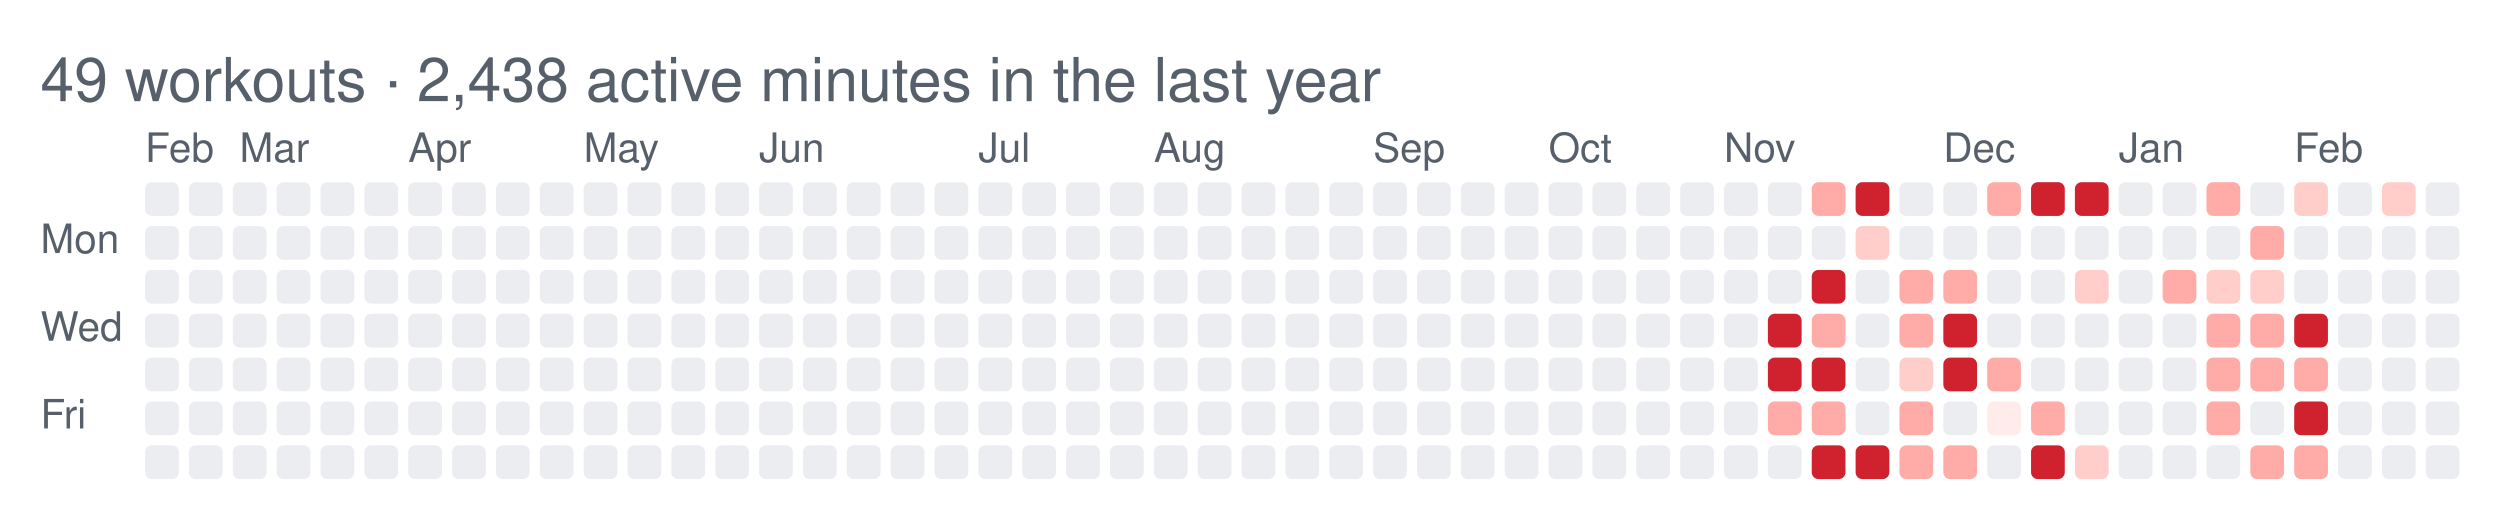
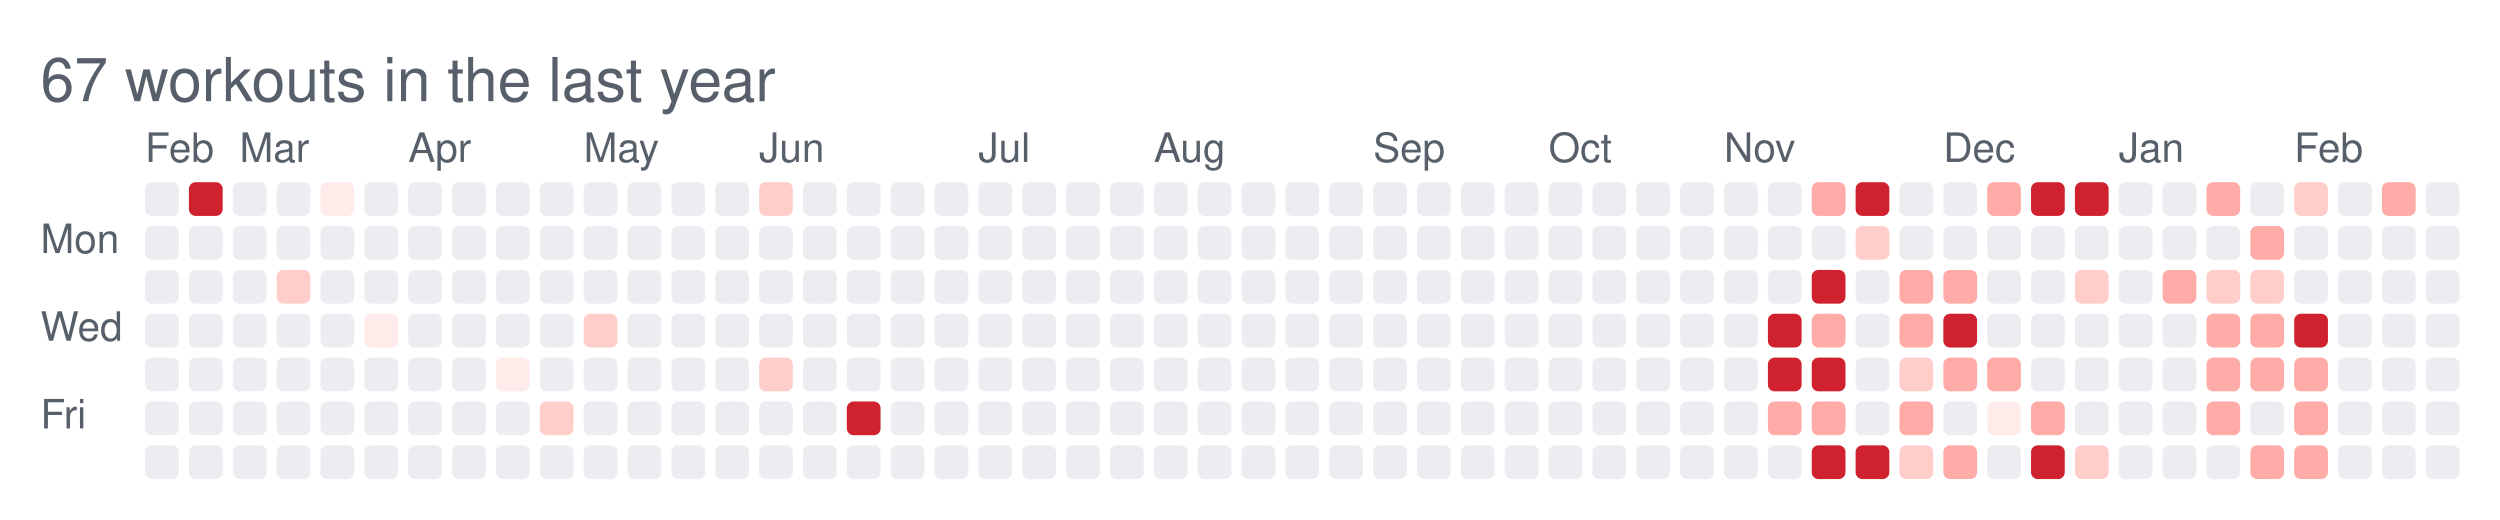
<svg xmlns="http://www.w3.org/2000/svg" width="741" height="154" viewBox="0 0 741 154" role="img" aria-labelledby="fithub-title">
  <g transform="translate(12,14)">
    <g>
-       <text class="summary" x="0" y="16" fill="#57606a" font-size="18" font-family="-apple-system,BlinkMacSystemFont,Segoe UI,Helvetica,Arial,sans-serif">49 workouts · 2,438 active minutes in the last year</text>
+       <text class="summary" x="0" y="16" fill="#57606a" font-size="18" font-family="-apple-system,BlinkMacSystemFont,Segoe UI,Helvetica,Arial,sans-serif">67 workouts in the last year</text>
    </g>
    <g>
      <text class="month" x="31" y="34" fill="#57606a" font-size="12" font-family="-apple-system,BlinkMacSystemFont,Segoe UI,Helvetica,Arial,sans-serif">Feb</text>
      <text class="month" x="59" y="34" fill="#57606a" font-size="12" font-family="-apple-system,BlinkMacSystemFont,Segoe UI,Helvetica,Arial,sans-serif">Mar</text>
      <text class="month" x="109" y="34" fill="#57606a" font-size="12" font-family="-apple-system,BlinkMacSystemFont,Segoe UI,Helvetica,Arial,sans-serif">Apr</text>
      <text class="month" x="161" y="34" fill="#57606a" font-size="12" font-family="-apple-system,BlinkMacSystemFont,Segoe UI,Helvetica,Arial,sans-serif">May</text>
      <text class="month" x="213" y="34" fill="#57606a" font-size="12" font-family="-apple-system,BlinkMacSystemFont,Segoe UI,Helvetica,Arial,sans-serif">Jun</text>
      <text class="month" x="278" y="34" fill="#57606a" font-size="12" font-family="-apple-system,BlinkMacSystemFont,Segoe UI,Helvetica,Arial,sans-serif">Jul</text>
      <text class="month" x="330" y="34" fill="#57606a" font-size="12" font-family="-apple-system,BlinkMacSystemFont,Segoe UI,Helvetica,Arial,sans-serif">Aug</text>
      <text class="month" x="395" y="34" fill="#57606a" font-size="12" font-family="-apple-system,BlinkMacSystemFont,Segoe UI,Helvetica,Arial,sans-serif">Sep</text>
      <text class="month" x="447" y="34" fill="#57606a" font-size="12" font-family="-apple-system,BlinkMacSystemFont,Segoe UI,Helvetica,Arial,sans-serif">Oct</text>
      <text class="month" x="499" y="34" fill="#57606a" font-size="12" font-family="-apple-system,BlinkMacSystemFont,Segoe UI,Helvetica,Arial,sans-serif">Nov</text>
      <text class="month" x="564" y="34" fill="#57606a" font-size="12" font-family="-apple-system,BlinkMacSystemFont,Segoe UI,Helvetica,Arial,sans-serif">Dec</text>
      <text class="month" x="616" y="34" fill="#57606a" font-size="12" font-family="-apple-system,BlinkMacSystemFont,Segoe UI,Helvetica,Arial,sans-serif">Jan</text>
      <text class="month" x="668" y="34" fill="#57606a" font-size="12" font-family="-apple-system,BlinkMacSystemFont,Segoe UI,Helvetica,Arial,sans-serif">Feb</text>
    </g>
    <g>
      <text class="wday" x="0" y="61" fill="#57606a" font-size="12" font-family="-apple-system,BlinkMacSystemFont,Segoe UI,Helvetica,Arial,sans-serif">Mon</text>
      <text class="wday" x="0" y="87" fill="#57606a" font-size="12" font-family="-apple-system,BlinkMacSystemFont,Segoe UI,Helvetica,Arial,sans-serif">Wed</text>
      <text class="wday" x="0" y="113" fill="#57606a" font-size="12" font-family="-apple-system,BlinkMacSystemFont,Segoe UI,Helvetica,Arial,sans-serif">Fri</text>
    </g>
    <g>
      <rect class="day" width="10" height="10" x="31" y="40" rx="2" ry="2" data-date="2025-02-23" data-level="0" fill="#ebedf0" />
      <rect class="day" width="10" height="10" x="31" y="53" rx="2" ry="2" data-date="2025-02-24" data-level="0" fill="#ebedf0" />
      <rect class="day" width="10" height="10" x="31" y="66" rx="2" ry="2" data-date="2025-02-25" data-level="0" fill="#ebedf0" />
      <rect class="day" width="10" height="10" x="31" y="79" rx="2" ry="2" data-date="2025-02-26" data-level="0" fill="#ebedf0" />
      <rect class="day" width="10" height="10" x="31" y="92" rx="2" ry="2" data-date="2025-02-27" data-level="0" fill="#ebedf0" />
      <rect class="day" width="10" height="10" x="31" y="105" rx="2" ry="2" data-date="2025-02-28" data-level="0" fill="#ebedf0" />
      <rect class="day" width="10" height="10" x="31" y="118" rx="2" ry="2" data-date="2025-03-01" data-level="0" fill="#ebedf0" />
-       <rect class="day" width="10" height="10" x="44" y="40" rx="2" ry="2" data-date="2025-03-02" data-level="0" fill="#ebedf0" />
+       <rect class="day" width="10" height="10" x="44" y="40" rx="2" ry="2" data-date="2025-03-02" data-level="4" fill="#cf222e" />
      <rect class="day" width="10" height="10" x="44" y="53" rx="2" ry="2" data-date="2025-03-03" data-level="0" fill="#ebedf0" />
      <rect class="day" width="10" height="10" x="44" y="66" rx="2" ry="2" data-date="2025-03-04" data-level="0" fill="#ebedf0" />
      <rect class="day" width="10" height="10" x="44" y="79" rx="2" ry="2" data-date="2025-03-05" data-level="0" fill="#ebedf0" />
      <rect class="day" width="10" height="10" x="44" y="92" rx="2" ry="2" data-date="2025-03-06" data-level="0" fill="#ebedf0" />
      <rect class="day" width="10" height="10" x="44" y="105" rx="2" ry="2" data-date="2025-03-07" data-level="0" fill="#ebedf0" />
      <rect class="day" width="10" height="10" x="44" y="118" rx="2" ry="2" data-date="2025-03-08" data-level="0" fill="#ebedf0" />
      <rect class="day" width="10" height="10" x="57" y="40" rx="2" ry="2" data-date="2025-03-09" data-level="0" fill="#ebedf0" />
      <rect class="day" width="10" height="10" x="57" y="53" rx="2" ry="2" data-date="2025-03-10" data-level="0" fill="#ebedf0" />
      <rect class="day" width="10" height="10" x="57" y="66" rx="2" ry="2" data-date="2025-03-11" data-level="0" fill="#ebedf0" />
      <rect class="day" width="10" height="10" x="57" y="79" rx="2" ry="2" data-date="2025-03-12" data-level="0" fill="#ebedf0" />
      <rect class="day" width="10" height="10" x="57" y="92" rx="2" ry="2" data-date="2025-03-13" data-level="0" fill="#ebedf0" />
      <rect class="day" width="10" height="10" x="57" y="105" rx="2" ry="2" data-date="2025-03-14" data-level="0" fill="#ebedf0" />
      <rect class="day" width="10" height="10" x="57" y="118" rx="2" ry="2" data-date="2025-03-15" data-level="0" fill="#ebedf0" />
      <rect class="day" width="10" height="10" x="70" y="40" rx="2" ry="2" data-date="2025-03-16" data-level="0" fill="#ebedf0" />
      <rect class="day" width="10" height="10" x="70" y="53" rx="2" ry="2" data-date="2025-03-17" data-level="0" fill="#ebedf0" />
-       <rect class="day" width="10" height="10" x="70" y="66" rx="2" ry="2" data-date="2025-03-18" data-level="0" fill="#ebedf0" />
+       <rect class="day" width="10" height="10" x="70" y="66" rx="2" ry="2" data-date="2025-03-18" data-level="2" fill="#ffcecb" />
      <rect class="day" width="10" height="10" x="70" y="79" rx="2" ry="2" data-date="2025-03-19" data-level="0" fill="#ebedf0" />
      <rect class="day" width="10" height="10" x="70" y="92" rx="2" ry="2" data-date="2025-03-20" data-level="0" fill="#ebedf0" />
      <rect class="day" width="10" height="10" x="70" y="105" rx="2" ry="2" data-date="2025-03-21" data-level="0" fill="#ebedf0" />
      <rect class="day" width="10" height="10" x="70" y="118" rx="2" ry="2" data-date="2025-03-22" data-level="0" fill="#ebedf0" />
-       <rect class="day" width="10" height="10" x="83" y="40" rx="2" ry="2" data-date="2025-03-23" data-level="0" fill="#ebedf0" />
+       <rect class="day" width="10" height="10" x="83" y="40" rx="2" ry="2" data-date="2025-03-23" data-level="1" fill="#ffebe9" />
      <rect class="day" width="10" height="10" x="83" y="53" rx="2" ry="2" data-date="2025-03-24" data-level="0" fill="#ebedf0" />
      <rect class="day" width="10" height="10" x="83" y="66" rx="2" ry="2" data-date="2025-03-25" data-level="0" fill="#ebedf0" />
      <rect class="day" width="10" height="10" x="83" y="79" rx="2" ry="2" data-date="2025-03-26" data-level="0" fill="#ebedf0" />
      <rect class="day" width="10" height="10" x="83" y="92" rx="2" ry="2" data-date="2025-03-27" data-level="0" fill="#ebedf0" />
      <rect class="day" width="10" height="10" x="83" y="105" rx="2" ry="2" data-date="2025-03-28" data-level="0" fill="#ebedf0" />
      <rect class="day" width="10" height="10" x="83" y="118" rx="2" ry="2" data-date="2025-03-29" data-level="0" fill="#ebedf0" />
      <rect class="day" width="10" height="10" x="96" y="40" rx="2" ry="2" data-date="2025-03-30" data-level="0" fill="#ebedf0" />
      <rect class="day" width="10" height="10" x="96" y="53" rx="2" ry="2" data-date="2025-03-31" data-level="0" fill="#ebedf0" />
      <rect class="day" width="10" height="10" x="96" y="66" rx="2" ry="2" data-date="2025-04-01" data-level="0" fill="#ebedf0" />
-       <rect class="day" width="10" height="10" x="96" y="79" rx="2" ry="2" data-date="2025-04-02" data-level="0" fill="#ebedf0" />
+       <rect class="day" width="10" height="10" x="96" y="79" rx="2" ry="2" data-date="2025-04-02" data-level="1" fill="#ffebe9" />
      <rect class="day" width="10" height="10" x="96" y="92" rx="2" ry="2" data-date="2025-04-03" data-level="0" fill="#ebedf0" />
      <rect class="day" width="10" height="10" x="96" y="105" rx="2" ry="2" data-date="2025-04-04" data-level="0" fill="#ebedf0" />
      <rect class="day" width="10" height="10" x="96" y="118" rx="2" ry="2" data-date="2025-04-05" data-level="0" fill="#ebedf0" />
      <rect class="day" width="10" height="10" x="109" y="40" rx="2" ry="2" data-date="2025-04-06" data-level="0" fill="#ebedf0" />
      <rect class="day" width="10" height="10" x="109" y="53" rx="2" ry="2" data-date="2025-04-07" data-level="0" fill="#ebedf0" />
      <rect class="day" width="10" height="10" x="109" y="66" rx="2" ry="2" data-date="2025-04-08" data-level="0" fill="#ebedf0" />
      <rect class="day" width="10" height="10" x="109" y="79" rx="2" ry="2" data-date="2025-04-09" data-level="0" fill="#ebedf0" />
      <rect class="day" width="10" height="10" x="109" y="92" rx="2" ry="2" data-date="2025-04-10" data-level="0" fill="#ebedf0" />
      <rect class="day" width="10" height="10" x="109" y="105" rx="2" ry="2" data-date="2025-04-11" data-level="0" fill="#ebedf0" />
      <rect class="day" width="10" height="10" x="109" y="118" rx="2" ry="2" data-date="2025-04-12" data-level="0" fill="#ebedf0" />
      <rect class="day" width="10" height="10" x="122" y="40" rx="2" ry="2" data-date="2025-04-13" data-level="0" fill="#ebedf0" />
      <rect class="day" width="10" height="10" x="122" y="53" rx="2" ry="2" data-date="2025-04-14" data-level="0" fill="#ebedf0" />
      <rect class="day" width="10" height="10" x="122" y="66" rx="2" ry="2" data-date="2025-04-15" data-level="0" fill="#ebedf0" />
      <rect class="day" width="10" height="10" x="122" y="79" rx="2" ry="2" data-date="2025-04-16" data-level="0" fill="#ebedf0" />
      <rect class="day" width="10" height="10" x="122" y="92" rx="2" ry="2" data-date="2025-04-17" data-level="0" fill="#ebedf0" />
      <rect class="day" width="10" height="10" x="122" y="105" rx="2" ry="2" data-date="2025-04-18" data-level="0" fill="#ebedf0" />
      <rect class="day" width="10" height="10" x="122" y="118" rx="2" ry="2" data-date="2025-04-19" data-level="0" fill="#ebedf0" />
      <rect class="day" width="10" height="10" x="135" y="40" rx="2" ry="2" data-date="2025-04-20" data-level="0" fill="#ebedf0" />
      <rect class="day" width="10" height="10" x="135" y="53" rx="2" ry="2" data-date="2025-04-21" data-level="0" fill="#ebedf0" />
      <rect class="day" width="10" height="10" x="135" y="66" rx="2" ry="2" data-date="2025-04-22" data-level="0" fill="#ebedf0" />
      <rect class="day" width="10" height="10" x="135" y="79" rx="2" ry="2" data-date="2025-04-23" data-level="0" fill="#ebedf0" />
-       <rect class="day" width="10" height="10" x="135" y="92" rx="2" ry="2" data-date="2025-04-24" data-level="0" fill="#ebedf0" />
+       <rect class="day" width="10" height="10" x="135" y="92" rx="2" ry="2" data-date="2025-04-24" data-level="1" fill="#ffebe9" />
      <rect class="day" width="10" height="10" x="135" y="105" rx="2" ry="2" data-date="2025-04-25" data-level="0" fill="#ebedf0" />
      <rect class="day" width="10" height="10" x="135" y="118" rx="2" ry="2" data-date="2025-04-26" data-level="0" fill="#ebedf0" />
      <rect class="day" width="10" height="10" x="148" y="40" rx="2" ry="2" data-date="2025-04-27" data-level="0" fill="#ebedf0" />
      <rect class="day" width="10" height="10" x="148" y="53" rx="2" ry="2" data-date="2025-04-28" data-level="0" fill="#ebedf0" />
      <rect class="day" width="10" height="10" x="148" y="66" rx="2" ry="2" data-date="2025-04-29" data-level="0" fill="#ebedf0" />
      <rect class="day" width="10" height="10" x="148" y="79" rx="2" ry="2" data-date="2025-04-30" data-level="0" fill="#ebedf0" />
      <rect class="day" width="10" height="10" x="148" y="92" rx="2" ry="2" data-date="2025-05-01" data-level="0" fill="#ebedf0" />
-       <rect class="day" width="10" height="10" x="148" y="105" rx="2" ry="2" data-date="2025-05-02" data-level="0" fill="#ebedf0" />
+       <rect class="day" width="10" height="10" x="148" y="105" rx="2" ry="2" data-date="2025-05-02" data-level="2" fill="#ffcecb" />
      <rect class="day" width="10" height="10" x="148" y="118" rx="2" ry="2" data-date="2025-05-03" data-level="0" fill="#ebedf0" />
      <rect class="day" width="10" height="10" x="161" y="40" rx="2" ry="2" data-date="2025-05-04" data-level="0" fill="#ebedf0" />
      <rect class="day" width="10" height="10" x="161" y="53" rx="2" ry="2" data-date="2025-05-05" data-level="0" fill="#ebedf0" />
      <rect class="day" width="10" height="10" x="161" y="66" rx="2" ry="2" data-date="2025-05-06" data-level="0" fill="#ebedf0" />
-       <rect class="day" width="10" height="10" x="161" y="79" rx="2" ry="2" data-date="2025-05-07" data-level="0" fill="#ebedf0" />
+       <rect class="day" width="10" height="10" x="161" y="79" rx="2" ry="2" data-date="2025-05-07" data-level="2" fill="#ffcecb" />
      <rect class="day" width="10" height="10" x="161" y="92" rx="2" ry="2" data-date="2025-05-08" data-level="0" fill="#ebedf0" />
      <rect class="day" width="10" height="10" x="161" y="105" rx="2" ry="2" data-date="2025-05-09" data-level="0" fill="#ebedf0" />
      <rect class="day" width="10" height="10" x="161" y="118" rx="2" ry="2" data-date="2025-05-10" data-level="0" fill="#ebedf0" />
      <rect class="day" width="10" height="10" x="174" y="40" rx="2" ry="2" data-date="2025-05-11" data-level="0" fill="#ebedf0" />
      <rect class="day" width="10" height="10" x="174" y="53" rx="2" ry="2" data-date="2025-05-12" data-level="0" fill="#ebedf0" />
      <rect class="day" width="10" height="10" x="174" y="66" rx="2" ry="2" data-date="2025-05-13" data-level="0" fill="#ebedf0" />
      <rect class="day" width="10" height="10" x="174" y="79" rx="2" ry="2" data-date="2025-05-14" data-level="0" fill="#ebedf0" />
      <rect class="day" width="10" height="10" x="174" y="92" rx="2" ry="2" data-date="2025-05-15" data-level="0" fill="#ebedf0" />
      <rect class="day" width="10" height="10" x="174" y="105" rx="2" ry="2" data-date="2025-05-16" data-level="0" fill="#ebedf0" />
      <rect class="day" width="10" height="10" x="174" y="118" rx="2" ry="2" data-date="2025-05-17" data-level="0" fill="#ebedf0" />
      <rect class="day" width="10" height="10" x="187" y="40" rx="2" ry="2" data-date="2025-05-18" data-level="0" fill="#ebedf0" />
      <rect class="day" width="10" height="10" x="187" y="53" rx="2" ry="2" data-date="2025-05-19" data-level="0" fill="#ebedf0" />
      <rect class="day" width="10" height="10" x="187" y="66" rx="2" ry="2" data-date="2025-05-20" data-level="0" fill="#ebedf0" />
      <rect class="day" width="10" height="10" x="187" y="79" rx="2" ry="2" data-date="2025-05-21" data-level="0" fill="#ebedf0" />
      <rect class="day" width="10" height="10" x="187" y="92" rx="2" ry="2" data-date="2025-05-22" data-level="0" fill="#ebedf0" />
      <rect class="day" width="10" height="10" x="187" y="105" rx="2" ry="2" data-date="2025-05-23" data-level="0" fill="#ebedf0" />
      <rect class="day" width="10" height="10" x="187" y="118" rx="2" ry="2" data-date="2025-05-24" data-level="0" fill="#ebedf0" />
      <rect class="day" width="10" height="10" x="200" y="40" rx="2" ry="2" data-date="2025-05-25" data-level="0" fill="#ebedf0" />
      <rect class="day" width="10" height="10" x="200" y="53" rx="2" ry="2" data-date="2025-05-26" data-level="0" fill="#ebedf0" />
      <rect class="day" width="10" height="10" x="200" y="66" rx="2" ry="2" data-date="2025-05-27" data-level="0" fill="#ebedf0" />
      <rect class="day" width="10" height="10" x="200" y="79" rx="2" ry="2" data-date="2025-05-28" data-level="0" fill="#ebedf0" />
      <rect class="day" width="10" height="10" x="200" y="92" rx="2" ry="2" data-date="2025-05-29" data-level="0" fill="#ebedf0" />
      <rect class="day" width="10" height="10" x="200" y="105" rx="2" ry="2" data-date="2025-05-30" data-level="0" fill="#ebedf0" />
      <rect class="day" width="10" height="10" x="200" y="118" rx="2" ry="2" data-date="2025-05-31" data-level="0" fill="#ebedf0" />
-       <rect class="day" width="10" height="10" x="213" y="40" rx="2" ry="2" data-date="2025-06-01" data-level="0" fill="#ebedf0" />
+       <rect class="day" width="10" height="10" x="213" y="40" rx="2" ry="2" data-date="2025-06-01" data-level="2" fill="#ffcecb" />
      <rect class="day" width="10" height="10" x="213" y="53" rx="2" ry="2" data-date="2025-06-02" data-level="0" fill="#ebedf0" />
      <rect class="day" width="10" height="10" x="213" y="66" rx="2" ry="2" data-date="2025-06-03" data-level="0" fill="#ebedf0" />
      <rect class="day" width="10" height="10" x="213" y="79" rx="2" ry="2" data-date="2025-06-04" data-level="0" fill="#ebedf0" />
-       <rect class="day" width="10" height="10" x="213" y="92" rx="2" ry="2" data-date="2025-06-05" data-level="0" fill="#ebedf0" />
+       <rect class="day" width="10" height="10" x="213" y="92" rx="2" ry="2" data-date="2025-06-05" data-level="2" fill="#ffcecb" />
      <rect class="day" width="10" height="10" x="213" y="105" rx="2" ry="2" data-date="2025-06-06" data-level="0" fill="#ebedf0" />
      <rect class="day" width="10" height="10" x="213" y="118" rx="2" ry="2" data-date="2025-06-07" data-level="0" fill="#ebedf0" />
      <rect class="day" width="10" height="10" x="226" y="40" rx="2" ry="2" data-date="2025-06-08" data-level="0" fill="#ebedf0" />
      <rect class="day" width="10" height="10" x="226" y="53" rx="2" ry="2" data-date="2025-06-09" data-level="0" fill="#ebedf0" />
      <rect class="day" width="10" height="10" x="226" y="66" rx="2" ry="2" data-date="2025-06-10" data-level="0" fill="#ebedf0" />
      <rect class="day" width="10" height="10" x="226" y="79" rx="2" ry="2" data-date="2025-06-11" data-level="0" fill="#ebedf0" />
      <rect class="day" width="10" height="10" x="226" y="92" rx="2" ry="2" data-date="2025-06-12" data-level="0" fill="#ebedf0" />
      <rect class="day" width="10" height="10" x="226" y="105" rx="2" ry="2" data-date="2025-06-13" data-level="0" fill="#ebedf0" />
      <rect class="day" width="10" height="10" x="226" y="118" rx="2" ry="2" data-date="2025-06-14" data-level="0" fill="#ebedf0" />
      <rect class="day" width="10" height="10" x="239" y="40" rx="2" ry="2" data-date="2025-06-15" data-level="0" fill="#ebedf0" />
      <rect class="day" width="10" height="10" x="239" y="53" rx="2" ry="2" data-date="2025-06-16" data-level="0" fill="#ebedf0" />
      <rect class="day" width="10" height="10" x="239" y="66" rx="2" ry="2" data-date="2025-06-17" data-level="0" fill="#ebedf0" />
      <rect class="day" width="10" height="10" x="239" y="79" rx="2" ry="2" data-date="2025-06-18" data-level="0" fill="#ebedf0" />
      <rect class="day" width="10" height="10" x="239" y="92" rx="2" ry="2" data-date="2025-06-19" data-level="0" fill="#ebedf0" />
-       <rect class="day" width="10" height="10" x="239" y="105" rx="2" ry="2" data-date="2025-06-20" data-level="0" fill="#ebedf0" />
+       <rect class="day" width="10" height="10" x="239" y="105" rx="2" ry="2" data-date="2025-06-20" data-level="4" fill="#cf222e" />
      <rect class="day" width="10" height="10" x="239" y="118" rx="2" ry="2" data-date="2025-06-21" data-level="0" fill="#ebedf0" />
      <rect class="day" width="10" height="10" x="252" y="40" rx="2" ry="2" data-date="2025-06-22" data-level="0" fill="#ebedf0" />
      <rect class="day" width="10" height="10" x="252" y="53" rx="2" ry="2" data-date="2025-06-23" data-level="0" fill="#ebedf0" />
      <rect class="day" width="10" height="10" x="252" y="66" rx="2" ry="2" data-date="2025-06-24" data-level="0" fill="#ebedf0" />
      <rect class="day" width="10" height="10" x="252" y="79" rx="2" ry="2" data-date="2025-06-25" data-level="0" fill="#ebedf0" />
      <rect class="day" width="10" height="10" x="252" y="92" rx="2" ry="2" data-date="2025-06-26" data-level="0" fill="#ebedf0" />
      <rect class="day" width="10" height="10" x="252" y="105" rx="2" ry="2" data-date="2025-06-27" data-level="0" fill="#ebedf0" />
      <rect class="day" width="10" height="10" x="252" y="118" rx="2" ry="2" data-date="2025-06-28" data-level="0" fill="#ebedf0" />
      <rect class="day" width="10" height="10" x="265" y="40" rx="2" ry="2" data-date="2025-06-29" data-level="0" fill="#ebedf0" />
      <rect class="day" width="10" height="10" x="265" y="53" rx="2" ry="2" data-date="2025-06-30" data-level="0" fill="#ebedf0" />
      <rect class="day" width="10" height="10" x="265" y="66" rx="2" ry="2" data-date="2025-07-01" data-level="0" fill="#ebedf0" />
      <rect class="day" width="10" height="10" x="265" y="79" rx="2" ry="2" data-date="2025-07-02" data-level="0" fill="#ebedf0" />
      <rect class="day" width="10" height="10" x="265" y="92" rx="2" ry="2" data-date="2025-07-03" data-level="0" fill="#ebedf0" />
      <rect class="day" width="10" height="10" x="265" y="105" rx="2" ry="2" data-date="2025-07-04" data-level="0" fill="#ebedf0" />
      <rect class="day" width="10" height="10" x="265" y="118" rx="2" ry="2" data-date="2025-07-05" data-level="0" fill="#ebedf0" />
      <rect class="day" width="10" height="10" x="278" y="40" rx="2" ry="2" data-date="2025-07-06" data-level="0" fill="#ebedf0" />
      <rect class="day" width="10" height="10" x="278" y="53" rx="2" ry="2" data-date="2025-07-07" data-level="0" fill="#ebedf0" />
      <rect class="day" width="10" height="10" x="278" y="66" rx="2" ry="2" data-date="2025-07-08" data-level="0" fill="#ebedf0" />
      <rect class="day" width="10" height="10" x="278" y="79" rx="2" ry="2" data-date="2025-07-09" data-level="0" fill="#ebedf0" />
      <rect class="day" width="10" height="10" x="278" y="92" rx="2" ry="2" data-date="2025-07-10" data-level="0" fill="#ebedf0" />
      <rect class="day" width="10" height="10" x="278" y="105" rx="2" ry="2" data-date="2025-07-11" data-level="0" fill="#ebedf0" />
      <rect class="day" width="10" height="10" x="278" y="118" rx="2" ry="2" data-date="2025-07-12" data-level="0" fill="#ebedf0" />
      <rect class="day" width="10" height="10" x="291" y="40" rx="2" ry="2" data-date="2025-07-13" data-level="0" fill="#ebedf0" />
      <rect class="day" width="10" height="10" x="291" y="53" rx="2" ry="2" data-date="2025-07-14" data-level="0" fill="#ebedf0" />
      <rect class="day" width="10" height="10" x="291" y="66" rx="2" ry="2" data-date="2025-07-15" data-level="0" fill="#ebedf0" />
      <rect class="day" width="10" height="10" x="291" y="79" rx="2" ry="2" data-date="2025-07-16" data-level="0" fill="#ebedf0" />
      <rect class="day" width="10" height="10" x="291" y="92" rx="2" ry="2" data-date="2025-07-17" data-level="0" fill="#ebedf0" />
      <rect class="day" width="10" height="10" x="291" y="105" rx="2" ry="2" data-date="2025-07-18" data-level="0" fill="#ebedf0" />
      <rect class="day" width="10" height="10" x="291" y="118" rx="2" ry="2" data-date="2025-07-19" data-level="0" fill="#ebedf0" />
      <rect class="day" width="10" height="10" x="304" y="40" rx="2" ry="2" data-date="2025-07-20" data-level="0" fill="#ebedf0" />
      <rect class="day" width="10" height="10" x="304" y="53" rx="2" ry="2" data-date="2025-07-21" data-level="0" fill="#ebedf0" />
      <rect class="day" width="10" height="10" x="304" y="66" rx="2" ry="2" data-date="2025-07-22" data-level="0" fill="#ebedf0" />
      <rect class="day" width="10" height="10" x="304" y="79" rx="2" ry="2" data-date="2025-07-23" data-level="0" fill="#ebedf0" />
      <rect class="day" width="10" height="10" x="304" y="92" rx="2" ry="2" data-date="2025-07-24" data-level="0" fill="#ebedf0" />
      <rect class="day" width="10" height="10" x="304" y="105" rx="2" ry="2" data-date="2025-07-25" data-level="0" fill="#ebedf0" />
      <rect class="day" width="10" height="10" x="304" y="118" rx="2" ry="2" data-date="2025-07-26" data-level="0" fill="#ebedf0" />
      <rect class="day" width="10" height="10" x="317" y="40" rx="2" ry="2" data-date="2025-07-27" data-level="0" fill="#ebedf0" />
      <rect class="day" width="10" height="10" x="317" y="53" rx="2" ry="2" data-date="2025-07-28" data-level="0" fill="#ebedf0" />
      <rect class="day" width="10" height="10" x="317" y="66" rx="2" ry="2" data-date="2025-07-29" data-level="0" fill="#ebedf0" />
      <rect class="day" width="10" height="10" x="317" y="79" rx="2" ry="2" data-date="2025-07-30" data-level="0" fill="#ebedf0" />
      <rect class="day" width="10" height="10" x="317" y="92" rx="2" ry="2" data-date="2025-07-31" data-level="0" fill="#ebedf0" />
      <rect class="day" width="10" height="10" x="317" y="105" rx="2" ry="2" data-date="2025-08-01" data-level="0" fill="#ebedf0" />
      <rect class="day" width="10" height="10" x="317" y="118" rx="2" ry="2" data-date="2025-08-02" data-level="0" fill="#ebedf0" />
      <rect class="day" width="10" height="10" x="330" y="40" rx="2" ry="2" data-date="2025-08-03" data-level="0" fill="#ebedf0" />
      <rect class="day" width="10" height="10" x="330" y="53" rx="2" ry="2" data-date="2025-08-04" data-level="0" fill="#ebedf0" />
      <rect class="day" width="10" height="10" x="330" y="66" rx="2" ry="2" data-date="2025-08-05" data-level="0" fill="#ebedf0" />
      <rect class="day" width="10" height="10" x="330" y="79" rx="2" ry="2" data-date="2025-08-06" data-level="0" fill="#ebedf0" />
      <rect class="day" width="10" height="10" x="330" y="92" rx="2" ry="2" data-date="2025-08-07" data-level="0" fill="#ebedf0" />
      <rect class="day" width="10" height="10" x="330" y="105" rx="2" ry="2" data-date="2025-08-08" data-level="0" fill="#ebedf0" />
      <rect class="day" width="10" height="10" x="330" y="118" rx="2" ry="2" data-date="2025-08-09" data-level="0" fill="#ebedf0" />
      <rect class="day" width="10" height="10" x="343" y="40" rx="2" ry="2" data-date="2025-08-10" data-level="0" fill="#ebedf0" />
      <rect class="day" width="10" height="10" x="343" y="53" rx="2" ry="2" data-date="2025-08-11" data-level="0" fill="#ebedf0" />
      <rect class="day" width="10" height="10" x="343" y="66" rx="2" ry="2" data-date="2025-08-12" data-level="0" fill="#ebedf0" />
      <rect class="day" width="10" height="10" x="343" y="79" rx="2" ry="2" data-date="2025-08-13" data-level="0" fill="#ebedf0" />
      <rect class="day" width="10" height="10" x="343" y="92" rx="2" ry="2" data-date="2025-08-14" data-level="0" fill="#ebedf0" />
      <rect class="day" width="10" height="10" x="343" y="105" rx="2" ry="2" data-date="2025-08-15" data-level="0" fill="#ebedf0" />
      <rect class="day" width="10" height="10" x="343" y="118" rx="2" ry="2" data-date="2025-08-16" data-level="0" fill="#ebedf0" />
      <rect class="day" width="10" height="10" x="356" y="40" rx="2" ry="2" data-date="2025-08-17" data-level="0" fill="#ebedf0" />
      <rect class="day" width="10" height="10" x="356" y="53" rx="2" ry="2" data-date="2025-08-18" data-level="0" fill="#ebedf0" />
      <rect class="day" width="10" height="10" x="356" y="66" rx="2" ry="2" data-date="2025-08-19" data-level="0" fill="#ebedf0" />
      <rect class="day" width="10" height="10" x="356" y="79" rx="2" ry="2" data-date="2025-08-20" data-level="0" fill="#ebedf0" />
      <rect class="day" width="10" height="10" x="356" y="92" rx="2" ry="2" data-date="2025-08-21" data-level="0" fill="#ebedf0" />
      <rect class="day" width="10" height="10" x="356" y="105" rx="2" ry="2" data-date="2025-08-22" data-level="0" fill="#ebedf0" />
      <rect class="day" width="10" height="10" x="356" y="118" rx="2" ry="2" data-date="2025-08-23" data-level="0" fill="#ebedf0" />
      <rect class="day" width="10" height="10" x="369" y="40" rx="2" ry="2" data-date="2025-08-24" data-level="0" fill="#ebedf0" />
      <rect class="day" width="10" height="10" x="369" y="53" rx="2" ry="2" data-date="2025-08-25" data-level="0" fill="#ebedf0" />
      <rect class="day" width="10" height="10" x="369" y="66" rx="2" ry="2" data-date="2025-08-26" data-level="0" fill="#ebedf0" />
      <rect class="day" width="10" height="10" x="369" y="79" rx="2" ry="2" data-date="2025-08-27" data-level="0" fill="#ebedf0" />
      <rect class="day" width="10" height="10" x="369" y="92" rx="2" ry="2" data-date="2025-08-28" data-level="0" fill="#ebedf0" />
      <rect class="day" width="10" height="10" x="369" y="105" rx="2" ry="2" data-date="2025-08-29" data-level="0" fill="#ebedf0" />
      <rect class="day" width="10" height="10" x="369" y="118" rx="2" ry="2" data-date="2025-08-30" data-level="0" fill="#ebedf0" />
      <rect class="day" width="10" height="10" x="382" y="40" rx="2" ry="2" data-date="2025-08-31" data-level="0" fill="#ebedf0" />
      <rect class="day" width="10" height="10" x="382" y="53" rx="2" ry="2" data-date="2025-09-01" data-level="0" fill="#ebedf0" />
      <rect class="day" width="10" height="10" x="382" y="66" rx="2" ry="2" data-date="2025-09-02" data-level="0" fill="#ebedf0" />
      <rect class="day" width="10" height="10" x="382" y="79" rx="2" ry="2" data-date="2025-09-03" data-level="0" fill="#ebedf0" />
      <rect class="day" width="10" height="10" x="382" y="92" rx="2" ry="2" data-date="2025-09-04" data-level="0" fill="#ebedf0" />
      <rect class="day" width="10" height="10" x="382" y="105" rx="2" ry="2" data-date="2025-09-05" data-level="0" fill="#ebedf0" />
      <rect class="day" width="10" height="10" x="382" y="118" rx="2" ry="2" data-date="2025-09-06" data-level="0" fill="#ebedf0" />
      <rect class="day" width="10" height="10" x="395" y="40" rx="2" ry="2" data-date="2025-09-07" data-level="0" fill="#ebedf0" />
      <rect class="day" width="10" height="10" x="395" y="53" rx="2" ry="2" data-date="2025-09-08" data-level="0" fill="#ebedf0" />
      <rect class="day" width="10" height="10" x="395" y="66" rx="2" ry="2" data-date="2025-09-09" data-level="0" fill="#ebedf0" />
      <rect class="day" width="10" height="10" x="395" y="79" rx="2" ry="2" data-date="2025-09-10" data-level="0" fill="#ebedf0" />
      <rect class="day" width="10" height="10" x="395" y="92" rx="2" ry="2" data-date="2025-09-11" data-level="0" fill="#ebedf0" />
      <rect class="day" width="10" height="10" x="395" y="105" rx="2" ry="2" data-date="2025-09-12" data-level="0" fill="#ebedf0" />
      <rect class="day" width="10" height="10" x="395" y="118" rx="2" ry="2" data-date="2025-09-13" data-level="0" fill="#ebedf0" />
      <rect class="day" width="10" height="10" x="408" y="40" rx="2" ry="2" data-date="2025-09-14" data-level="0" fill="#ebedf0" />
      <rect class="day" width="10" height="10" x="408" y="53" rx="2" ry="2" data-date="2025-09-15" data-level="0" fill="#ebedf0" />
      <rect class="day" width="10" height="10" x="408" y="66" rx="2" ry="2" data-date="2025-09-16" data-level="0" fill="#ebedf0" />
      <rect class="day" width="10" height="10" x="408" y="79" rx="2" ry="2" data-date="2025-09-17" data-level="0" fill="#ebedf0" />
      <rect class="day" width="10" height="10" x="408" y="92" rx="2" ry="2" data-date="2025-09-18" data-level="0" fill="#ebedf0" />
      <rect class="day" width="10" height="10" x="408" y="105" rx="2" ry="2" data-date="2025-09-19" data-level="0" fill="#ebedf0" />
      <rect class="day" width="10" height="10" x="408" y="118" rx="2" ry="2" data-date="2025-09-20" data-level="0" fill="#ebedf0" />
      <rect class="day" width="10" height="10" x="421" y="40" rx="2" ry="2" data-date="2025-09-21" data-level="0" fill="#ebedf0" />
      <rect class="day" width="10" height="10" x="421" y="53" rx="2" ry="2" data-date="2025-09-22" data-level="0" fill="#ebedf0" />
      <rect class="day" width="10" height="10" x="421" y="66" rx="2" ry="2" data-date="2025-09-23" data-level="0" fill="#ebedf0" />
      <rect class="day" width="10" height="10" x="421" y="79" rx="2" ry="2" data-date="2025-09-24" data-level="0" fill="#ebedf0" />
      <rect class="day" width="10" height="10" x="421" y="92" rx="2" ry="2" data-date="2025-09-25" data-level="0" fill="#ebedf0" />
      <rect class="day" width="10" height="10" x="421" y="105" rx="2" ry="2" data-date="2025-09-26" data-level="0" fill="#ebedf0" />
      <rect class="day" width="10" height="10" x="421" y="118" rx="2" ry="2" data-date="2025-09-27" data-level="0" fill="#ebedf0" />
      <rect class="day" width="10" height="10" x="434" y="40" rx="2" ry="2" data-date="2025-09-28" data-level="0" fill="#ebedf0" />
      <rect class="day" width="10" height="10" x="434" y="53" rx="2" ry="2" data-date="2025-09-29" data-level="0" fill="#ebedf0" />
      <rect class="day" width="10" height="10" x="434" y="66" rx="2" ry="2" data-date="2025-09-30" data-level="0" fill="#ebedf0" />
      <rect class="day" width="10" height="10" x="434" y="79" rx="2" ry="2" data-date="2025-10-01" data-level="0" fill="#ebedf0" />
      <rect class="day" width="10" height="10" x="434" y="92" rx="2" ry="2" data-date="2025-10-02" data-level="0" fill="#ebedf0" />
      <rect class="day" width="10" height="10" x="434" y="105" rx="2" ry="2" data-date="2025-10-03" data-level="0" fill="#ebedf0" />
      <rect class="day" width="10" height="10" x="434" y="118" rx="2" ry="2" data-date="2025-10-04" data-level="0" fill="#ebedf0" />
      <rect class="day" width="10" height="10" x="447" y="40" rx="2" ry="2" data-date="2025-10-05" data-level="0" fill="#ebedf0" />
      <rect class="day" width="10" height="10" x="447" y="53" rx="2" ry="2" data-date="2025-10-06" data-level="0" fill="#ebedf0" />
      <rect class="day" width="10" height="10" x="447" y="66" rx="2" ry="2" data-date="2025-10-07" data-level="0" fill="#ebedf0" />
      <rect class="day" width="10" height="10" x="447" y="79" rx="2" ry="2" data-date="2025-10-08" data-level="0" fill="#ebedf0" />
      <rect class="day" width="10" height="10" x="447" y="92" rx="2" ry="2" data-date="2025-10-09" data-level="0" fill="#ebedf0" />
      <rect class="day" width="10" height="10" x="447" y="105" rx="2" ry="2" data-date="2025-10-10" data-level="0" fill="#ebedf0" />
      <rect class="day" width="10" height="10" x="447" y="118" rx="2" ry="2" data-date="2025-10-11" data-level="0" fill="#ebedf0" />
      <rect class="day" width="10" height="10" x="460" y="40" rx="2" ry="2" data-date="2025-10-12" data-level="0" fill="#ebedf0" />
      <rect class="day" width="10" height="10" x="460" y="53" rx="2" ry="2" data-date="2025-10-13" data-level="0" fill="#ebedf0" />
      <rect class="day" width="10" height="10" x="460" y="66" rx="2" ry="2" data-date="2025-10-14" data-level="0" fill="#ebedf0" />
      <rect class="day" width="10" height="10" x="460" y="79" rx="2" ry="2" data-date="2025-10-15" data-level="0" fill="#ebedf0" />
      <rect class="day" width="10" height="10" x="460" y="92" rx="2" ry="2" data-date="2025-10-16" data-level="0" fill="#ebedf0" />
      <rect class="day" width="10" height="10" x="460" y="105" rx="2" ry="2" data-date="2025-10-17" data-level="0" fill="#ebedf0" />
      <rect class="day" width="10" height="10" x="460" y="118" rx="2" ry="2" data-date="2025-10-18" data-level="0" fill="#ebedf0" />
      <rect class="day" width="10" height="10" x="473" y="40" rx="2" ry="2" data-date="2025-10-19" data-level="0" fill="#ebedf0" />
      <rect class="day" width="10" height="10" x="473" y="53" rx="2" ry="2" data-date="2025-10-20" data-level="0" fill="#ebedf0" />
      <rect class="day" width="10" height="10" x="473" y="66" rx="2" ry="2" data-date="2025-10-21" data-level="0" fill="#ebedf0" />
      <rect class="day" width="10" height="10" x="473" y="79" rx="2" ry="2" data-date="2025-10-22" data-level="0" fill="#ebedf0" />
      <rect class="day" width="10" height="10" x="473" y="92" rx="2" ry="2" data-date="2025-10-23" data-level="0" fill="#ebedf0" />
      <rect class="day" width="10" height="10" x="473" y="105" rx="2" ry="2" data-date="2025-10-24" data-level="0" fill="#ebedf0" />
      <rect class="day" width="10" height="10" x="473" y="118" rx="2" ry="2" data-date="2025-10-25" data-level="0" fill="#ebedf0" />
      <rect class="day" width="10" height="10" x="486" y="40" rx="2" ry="2" data-date="2025-10-26" data-level="0" fill="#ebedf0" />
      <rect class="day" width="10" height="10" x="486" y="53" rx="2" ry="2" data-date="2025-10-27" data-level="0" fill="#ebedf0" />
      <rect class="day" width="10" height="10" x="486" y="66" rx="2" ry="2" data-date="2025-10-28" data-level="0" fill="#ebedf0" />
      <rect class="day" width="10" height="10" x="486" y="79" rx="2" ry="2" data-date="2025-10-29" data-level="0" fill="#ebedf0" />
      <rect class="day" width="10" height="10" x="486" y="92" rx="2" ry="2" data-date="2025-10-30" data-level="0" fill="#ebedf0" />
      <rect class="day" width="10" height="10" x="486" y="105" rx="2" ry="2" data-date="2025-10-31" data-level="0" fill="#ebedf0" />
      <rect class="day" width="10" height="10" x="486" y="118" rx="2" ry="2" data-date="2025-11-01" data-level="0" fill="#ebedf0" />
      <rect class="day" width="10" height="10" x="499" y="40" rx="2" ry="2" data-date="2025-11-02" data-level="0" fill="#ebedf0" />
      <rect class="day" width="10" height="10" x="499" y="53" rx="2" ry="2" data-date="2025-11-03" data-level="0" fill="#ebedf0" />
      <rect class="day" width="10" height="10" x="499" y="66" rx="2" ry="2" data-date="2025-11-04" data-level="0" fill="#ebedf0" />
      <rect class="day" width="10" height="10" x="499" y="79" rx="2" ry="2" data-date="2025-11-05" data-level="0" fill="#ebedf0" />
      <rect class="day" width="10" height="10" x="499" y="92" rx="2" ry="2" data-date="2025-11-06" data-level="0" fill="#ebedf0" />
      <rect class="day" width="10" height="10" x="499" y="105" rx="2" ry="2" data-date="2025-11-07" data-level="0" fill="#ebedf0" />
      <rect class="day" width="10" height="10" x="499" y="118" rx="2" ry="2" data-date="2025-11-08" data-level="0" fill="#ebedf0" />
      <rect class="day" width="10" height="10" x="512" y="40" rx="2" ry="2" data-date="2025-11-09" data-level="0" fill="#ebedf0" />
      <rect class="day" width="10" height="10" x="512" y="53" rx="2" ry="2" data-date="2025-11-10" data-level="0" fill="#ebedf0" />
      <rect class="day" width="10" height="10" x="512" y="66" rx="2" ry="2" data-date="2025-11-11" data-level="0" fill="#ebedf0" />
      <rect class="day" width="10" height="10" x="512" y="79" rx="2" ry="2" data-date="2025-11-12" data-level="4" fill="#cf222e" />
      <rect class="day" width="10" height="10" x="512" y="92" rx="2" ry="2" data-date="2025-11-13" data-level="4" fill="#cf222e" />
      <rect class="day" width="10" height="10" x="512" y="105" rx="2" ry="2" data-date="2025-11-14" data-level="3" fill="#ffaba8" />
      <rect class="day" width="10" height="10" x="512" y="118" rx="2" ry="2" data-date="2025-11-15" data-level="0" fill="#ebedf0" />
      <rect class="day" width="10" height="10" x="525" y="40" rx="2" ry="2" data-date="2025-11-16" data-level="3" fill="#ffaba8" />
      <rect class="day" width="10" height="10" x="525" y="53" rx="2" ry="2" data-date="2025-11-17" data-level="0" fill="#ebedf0" />
      <rect class="day" width="10" height="10" x="525" y="66" rx="2" ry="2" data-date="2025-11-18" data-level="4" fill="#cf222e" />
      <rect class="day" width="10" height="10" x="525" y="79" rx="2" ry="2" data-date="2025-11-19" data-level="3" fill="#ffaba8" />
      <rect class="day" width="10" height="10" x="525" y="92" rx="2" ry="2" data-date="2025-11-20" data-level="4" fill="#cf222e" />
      <rect class="day" width="10" height="10" x="525" y="105" rx="2" ry="2" data-date="2025-11-21" data-level="3" fill="#ffaba8" />
      <rect class="day" width="10" height="10" x="525" y="118" rx="2" ry="2" data-date="2025-11-22" data-level="4" fill="#cf222e" />
      <rect class="day" width="10" height="10" x="538" y="40" rx="2" ry="2" data-date="2025-11-23" data-level="4" fill="#cf222e" />
      <rect class="day" width="10" height="10" x="538" y="53" rx="2" ry="2" data-date="2025-11-24" data-level="2" fill="#ffcecb" />
      <rect class="day" width="10" height="10" x="538" y="66" rx="2" ry="2" data-date="2025-11-25" data-level="0" fill="#ebedf0" />
      <rect class="day" width="10" height="10" x="538" y="79" rx="2" ry="2" data-date="2025-11-26" data-level="0" fill="#ebedf0" />
      <rect class="day" width="10" height="10" x="538" y="92" rx="2" ry="2" data-date="2025-11-27" data-level="0" fill="#ebedf0" />
      <rect class="day" width="10" height="10" x="538" y="105" rx="2" ry="2" data-date="2025-11-28" data-level="0" fill="#ebedf0" />
      <rect class="day" width="10" height="10" x="538" y="118" rx="2" ry="2" data-date="2025-11-29" data-level="4" fill="#cf222e" />
      <rect class="day" width="10" height="10" x="551" y="40" rx="2" ry="2" data-date="2025-11-30" data-level="0" fill="#ebedf0" />
      <rect class="day" width="10" height="10" x="551" y="53" rx="2" ry="2" data-date="2025-12-01" data-level="0" fill="#ebedf0" />
      <rect class="day" width="10" height="10" x="551" y="66" rx="2" ry="2" data-date="2025-12-02" data-level="3" fill="#ffaba8" />
      <rect class="day" width="10" height="10" x="551" y="79" rx="2" ry="2" data-date="2025-12-03" data-level="3" fill="#ffaba8" />
      <rect class="day" width="10" height="10" x="551" y="92" rx="2" ry="2" data-date="2025-12-04" data-level="2" fill="#ffcecb" />
      <rect class="day" width="10" height="10" x="551" y="105" rx="2" ry="2" data-date="2025-12-05" data-level="3" fill="#ffaba8" />
-       <rect class="day" width="10" height="10" x="551" y="118" rx="2" ry="2" data-date="2025-12-06" data-level="3" fill="#ffaba8" />
+       <rect class="day" width="10" height="10" x="551" y="118" rx="2" ry="2" data-date="2025-12-06" data-level="2" fill="#ffcecb" />
      <rect class="day" width="10" height="10" x="564" y="40" rx="2" ry="2" data-date="2025-12-07" data-level="0" fill="#ebedf0" />
      <rect class="day" width="10" height="10" x="564" y="53" rx="2" ry="2" data-date="2025-12-08" data-level="0" fill="#ebedf0" />
      <rect class="day" width="10" height="10" x="564" y="66" rx="2" ry="2" data-date="2025-12-09" data-level="3" fill="#ffaba8" />
      <rect class="day" width="10" height="10" x="564" y="79" rx="2" ry="2" data-date="2025-12-10" data-level="4" fill="#cf222e" />
-       <rect class="day" width="10" height="10" x="564" y="92" rx="2" ry="2" data-date="2025-12-11" data-level="4" fill="#cf222e" />
+       <rect class="day" width="10" height="10" x="564" y="92" rx="2" ry="2" data-date="2025-12-11" data-level="3" fill="#ffaba8" />
      <rect class="day" width="10" height="10" x="564" y="105" rx="2" ry="2" data-date="2025-12-12" data-level="0" fill="#ebedf0" />
      <rect class="day" width="10" height="10" x="564" y="118" rx="2" ry="2" data-date="2025-12-13" data-level="3" fill="#ffaba8" />
      <rect class="day" width="10" height="10" x="577" y="40" rx="2" ry="2" data-date="2025-12-14" data-level="3" fill="#ffaba8" />
      <rect class="day" width="10" height="10" x="577" y="53" rx="2" ry="2" data-date="2025-12-15" data-level="0" fill="#ebedf0" />
      <rect class="day" width="10" height="10" x="577" y="66" rx="2" ry="2" data-date="2025-12-16" data-level="0" fill="#ebedf0" />
      <rect class="day" width="10" height="10" x="577" y="79" rx="2" ry="2" data-date="2025-12-17" data-level="0" fill="#ebedf0" />
      <rect class="day" width="10" height="10" x="577" y="92" rx="2" ry="2" data-date="2025-12-18" data-level="3" fill="#ffaba8" />
      <rect class="day" width="10" height="10" x="577" y="105" rx="2" ry="2" data-date="2025-12-19" data-level="1" fill="#ffebe9" />
      <rect class="day" width="10" height="10" x="577" y="118" rx="2" ry="2" data-date="2025-12-20" data-level="0" fill="#ebedf0" />
      <rect class="day" width="10" height="10" x="590" y="40" rx="2" ry="2" data-date="2025-12-21" data-level="4" fill="#cf222e" />
      <rect class="day" width="10" height="10" x="590" y="53" rx="2" ry="2" data-date="2025-12-22" data-level="0" fill="#ebedf0" />
      <rect class="day" width="10" height="10" x="590" y="66" rx="2" ry="2" data-date="2025-12-23" data-level="0" fill="#ebedf0" />
      <rect class="day" width="10" height="10" x="590" y="79" rx="2" ry="2" data-date="2025-12-24" data-level="0" fill="#ebedf0" />
      <rect class="day" width="10" height="10" x="590" y="92" rx="2" ry="2" data-date="2025-12-25" data-level="0" fill="#ebedf0" />
      <rect class="day" width="10" height="10" x="590" y="105" rx="2" ry="2" data-date="2025-12-26" data-level="3" fill="#ffaba8" />
      <rect class="day" width="10" height="10" x="590" y="118" rx="2" ry="2" data-date="2025-12-27" data-level="4" fill="#cf222e" />
      <rect class="day" width="10" height="10" x="603" y="40" rx="2" ry="2" data-date="2025-12-28" data-level="4" fill="#cf222e" />
      <rect class="day" width="10" height="10" x="603" y="53" rx="2" ry="2" data-date="2025-12-29" data-level="0" fill="#ebedf0" />
      <rect class="day" width="10" height="10" x="603" y="66" rx="2" ry="2" data-date="2025-12-30" data-level="2" fill="#ffcecb" />
      <rect class="day" width="10" height="10" x="603" y="79" rx="2" ry="2" data-date="2025-12-31" data-level="0" fill="#ebedf0" />
      <rect class="day" width="10" height="10" x="603" y="92" rx="2" ry="2" data-date="2026-01-01" data-level="0" fill="#ebedf0" />
      <rect class="day" width="10" height="10" x="603" y="105" rx="2" ry="2" data-date="2026-01-02" data-level="0" fill="#ebedf0" />
      <rect class="day" width="10" height="10" x="603" y="118" rx="2" ry="2" data-date="2026-01-03" data-level="2" fill="#ffcecb" />
      <rect class="day" width="10" height="10" x="616" y="40" rx="2" ry="2" data-date="2026-01-04" data-level="0" fill="#ebedf0" />
      <rect class="day" width="10" height="10" x="616" y="53" rx="2" ry="2" data-date="2026-01-05" data-level="0" fill="#ebedf0" />
      <rect class="day" width="10" height="10" x="616" y="66" rx="2" ry="2" data-date="2026-01-06" data-level="0" fill="#ebedf0" />
      <rect class="day" width="10" height="10" x="616" y="79" rx="2" ry="2" data-date="2026-01-07" data-level="0" fill="#ebedf0" />
      <rect class="day" width="10" height="10" x="616" y="92" rx="2" ry="2" data-date="2026-01-08" data-level="0" fill="#ebedf0" />
      <rect class="day" width="10" height="10" x="616" y="105" rx="2" ry="2" data-date="2026-01-09" data-level="0" fill="#ebedf0" />
      <rect class="day" width="10" height="10" x="616" y="118" rx="2" ry="2" data-date="2026-01-10" data-level="0" fill="#ebedf0" />
      <rect class="day" width="10" height="10" x="629" y="40" rx="2" ry="2" data-date="2026-01-11" data-level="0" fill="#ebedf0" />
      <rect class="day" width="10" height="10" x="629" y="53" rx="2" ry="2" data-date="2026-01-12" data-level="0" fill="#ebedf0" />
      <rect class="day" width="10" height="10" x="629" y="66" rx="2" ry="2" data-date="2026-01-13" data-level="3" fill="#ffaba8" />
      <rect class="day" width="10" height="10" x="629" y="79" rx="2" ry="2" data-date="2026-01-14" data-level="0" fill="#ebedf0" />
      <rect class="day" width="10" height="10" x="629" y="92" rx="2" ry="2" data-date="2026-01-15" data-level="0" fill="#ebedf0" />
      <rect class="day" width="10" height="10" x="629" y="105" rx="2" ry="2" data-date="2026-01-16" data-level="0" fill="#ebedf0" />
      <rect class="day" width="10" height="10" x="629" y="118" rx="2" ry="2" data-date="2026-01-17" data-level="0" fill="#ebedf0" />
      <rect class="day" width="10" height="10" x="642" y="40" rx="2" ry="2" data-date="2026-01-18" data-level="3" fill="#ffaba8" />
      <rect class="day" width="10" height="10" x="642" y="53" rx="2" ry="2" data-date="2026-01-19" data-level="0" fill="#ebedf0" />
      <rect class="day" width="10" height="10" x="642" y="66" rx="2" ry="2" data-date="2026-01-20" data-level="2" fill="#ffcecb" />
      <rect class="day" width="10" height="10" x="642" y="79" rx="2" ry="2" data-date="2026-01-21" data-level="3" fill="#ffaba8" />
      <rect class="day" width="10" height="10" x="642" y="92" rx="2" ry="2" data-date="2026-01-22" data-level="3" fill="#ffaba8" />
      <rect class="day" width="10" height="10" x="642" y="105" rx="2" ry="2" data-date="2026-01-23" data-level="3" fill="#ffaba8" />
      <rect class="day" width="10" height="10" x="642" y="118" rx="2" ry="2" data-date="2026-01-24" data-level="0" fill="#ebedf0" />
      <rect class="day" width="10" height="10" x="655" y="40" rx="2" ry="2" data-date="2026-01-25" data-level="0" fill="#ebedf0" />
      <rect class="day" width="10" height="10" x="655" y="53" rx="2" ry="2" data-date="2026-01-26" data-level="3" fill="#ffaba8" />
      <rect class="day" width="10" height="10" x="655" y="66" rx="2" ry="2" data-date="2026-01-27" data-level="2" fill="#ffcecb" />
      <rect class="day" width="10" height="10" x="655" y="79" rx="2" ry="2" data-date="2026-01-28" data-level="3" fill="#ffaba8" />
      <rect class="day" width="10" height="10" x="655" y="92" rx="2" ry="2" data-date="2026-01-29" data-level="3" fill="#ffaba8" />
      <rect class="day" width="10" height="10" x="655" y="105" rx="2" ry="2" data-date="2026-01-30" data-level="0" fill="#ebedf0" />
      <rect class="day" width="10" height="10" x="655" y="118" rx="2" ry="2" data-date="2026-01-31" data-level="3" fill="#ffaba8" />
      <rect class="day" width="10" height="10" x="668" y="40" rx="2" ry="2" data-date="2026-02-01" data-level="2" fill="#ffcecb" />
      <rect class="day" width="10" height="10" x="668" y="53" rx="2" ry="2" data-date="2026-02-02" data-level="0" fill="#ebedf0" />
      <rect class="day" width="10" height="10" x="668" y="66" rx="2" ry="2" data-date="2026-02-03" data-level="0" fill="#ebedf0" />
      <rect class="day" width="10" height="10" x="668" y="79" rx="2" ry="2" data-date="2026-02-04" data-level="4" fill="#cf222e" />
      <rect class="day" width="10" height="10" x="668" y="92" rx="2" ry="2" data-date="2026-02-05" data-level="3" fill="#ffaba8" />
-       <rect class="day" width="10" height="10" x="668" y="105" rx="2" ry="2" data-date="2026-02-06" data-level="4" fill="#cf222e" />
+       <rect class="day" width="10" height="10" x="668" y="105" rx="2" ry="2" data-date="2026-02-06" data-level="3" fill="#ffaba8" />
      <rect class="day" width="10" height="10" x="668" y="118" rx="2" ry="2" data-date="2026-02-07" data-level="3" fill="#ffaba8" />
      <rect class="day" width="10" height="10" x="681" y="40" rx="2" ry="2" data-date="2026-02-08" data-level="0" fill="#ebedf0" />
      <rect class="day" width="10" height="10" x="681" y="53" rx="2" ry="2" data-date="2026-02-09" data-level="0" fill="#ebedf0" />
      <rect class="day" width="10" height="10" x="681" y="66" rx="2" ry="2" data-date="2026-02-10" data-level="0" fill="#ebedf0" />
      <rect class="day" width="10" height="10" x="681" y="79" rx="2" ry="2" data-date="2026-02-11" data-level="0" fill="#ebedf0" />
      <rect class="day" width="10" height="10" x="681" y="92" rx="2" ry="2" data-date="2026-02-12" data-level="0" fill="#ebedf0" />
      <rect class="day" width="10" height="10" x="681" y="105" rx="2" ry="2" data-date="2026-02-13" data-level="0" fill="#ebedf0" />
      <rect class="day" width="10" height="10" x="681" y="118" rx="2" ry="2" data-date="2026-02-14" data-level="0" fill="#ebedf0" />
-       <rect class="day" width="10" height="10" x="694" y="40" rx="2" ry="2" data-date="2026-02-15" data-level="2" fill="#ffcecb" />
+       <rect class="day" width="10" height="10" x="694" y="40" rx="2" ry="2" data-date="2026-02-15" data-level="3" fill="#ffaba8" />
      <rect class="day" width="10" height="10" x="694" y="53" rx="2" ry="2" data-date="2026-02-16" data-level="0" fill="#ebedf0" />
      <rect class="day" width="10" height="10" x="694" y="66" rx="2" ry="2" data-date="2026-02-17" data-level="0" fill="#ebedf0" />
      <rect class="day" width="10" height="10" x="694" y="79" rx="2" ry="2" data-date="2026-02-18" data-level="0" fill="#ebedf0" />
      <rect class="day" width="10" height="10" x="694" y="92" rx="2" ry="2" data-date="2026-02-19" data-level="0" fill="#ebedf0" />
      <rect class="day" width="10" height="10" x="694" y="105" rx="2" ry="2" data-date="2026-02-20" data-level="0" fill="#ebedf0" />
      <rect class="day" width="10" height="10" x="694" y="118" rx="2" ry="2" data-date="2026-02-21" data-level="0" fill="#ebedf0" />
      <rect class="day" width="10" height="10" x="707" y="40" rx="2" ry="2" data-date="2026-02-22" data-level="0" fill="#ebedf0" />
      <rect class="day" width="10" height="10" x="707" y="53" rx="2" ry="2" data-date="2026-02-23" data-level="0" fill="#ebedf0" />
      <rect class="day" width="10" height="10" x="707" y="66" rx="2" ry="2" data-date="2026-02-24" data-level="0" fill="#ebedf0" />
      <rect class="day" width="10" height="10" x="707" y="79" rx="2" ry="2" data-date="2026-02-25" data-level="0" fill="#ebedf0" />
      <rect class="day" width="10" height="10" x="707" y="92" rx="2" ry="2" data-date="2026-02-26" data-level="0" fill="#ebedf0" />
      <rect class="day" width="10" height="10" x="707" y="105" rx="2" ry="2" data-date="2026-02-27" data-level="0" fill="#ebedf0" />
      <rect class="day" width="10" height="10" x="707" y="118" rx="2" ry="2" data-date="2026-02-28" data-level="0" fill="#ebedf0" />
    </g>
  </g>
</svg>
